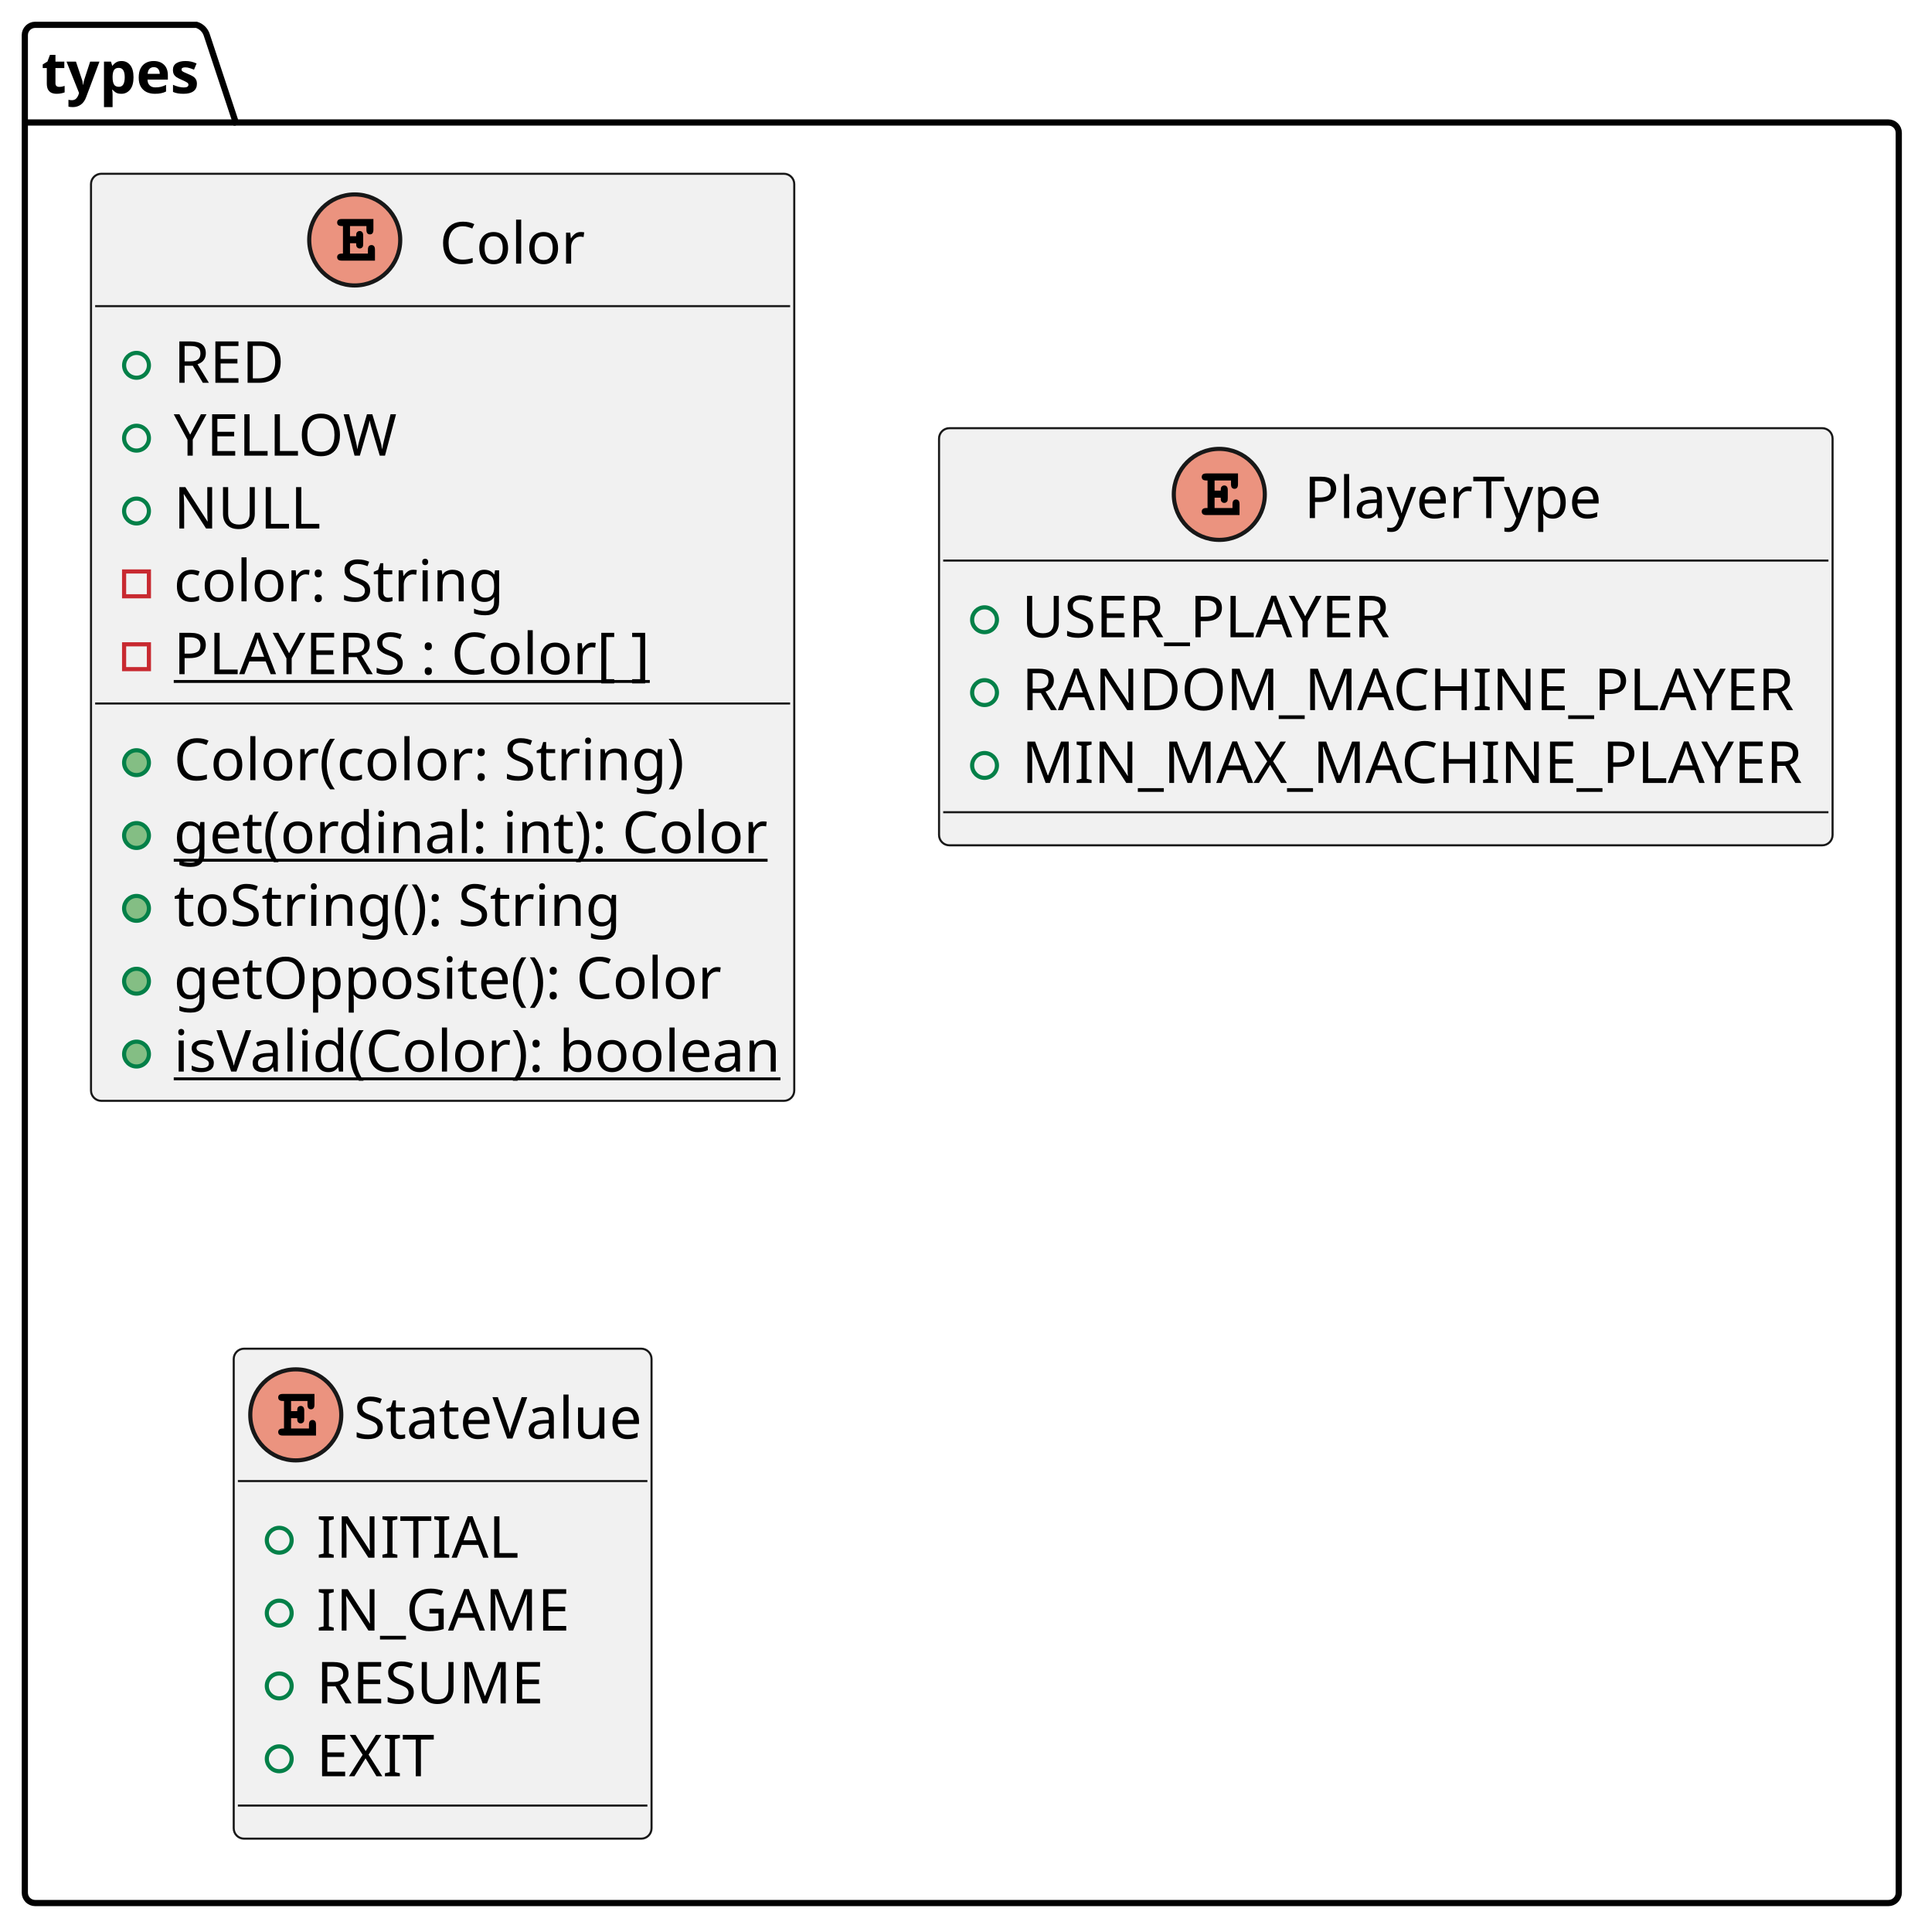
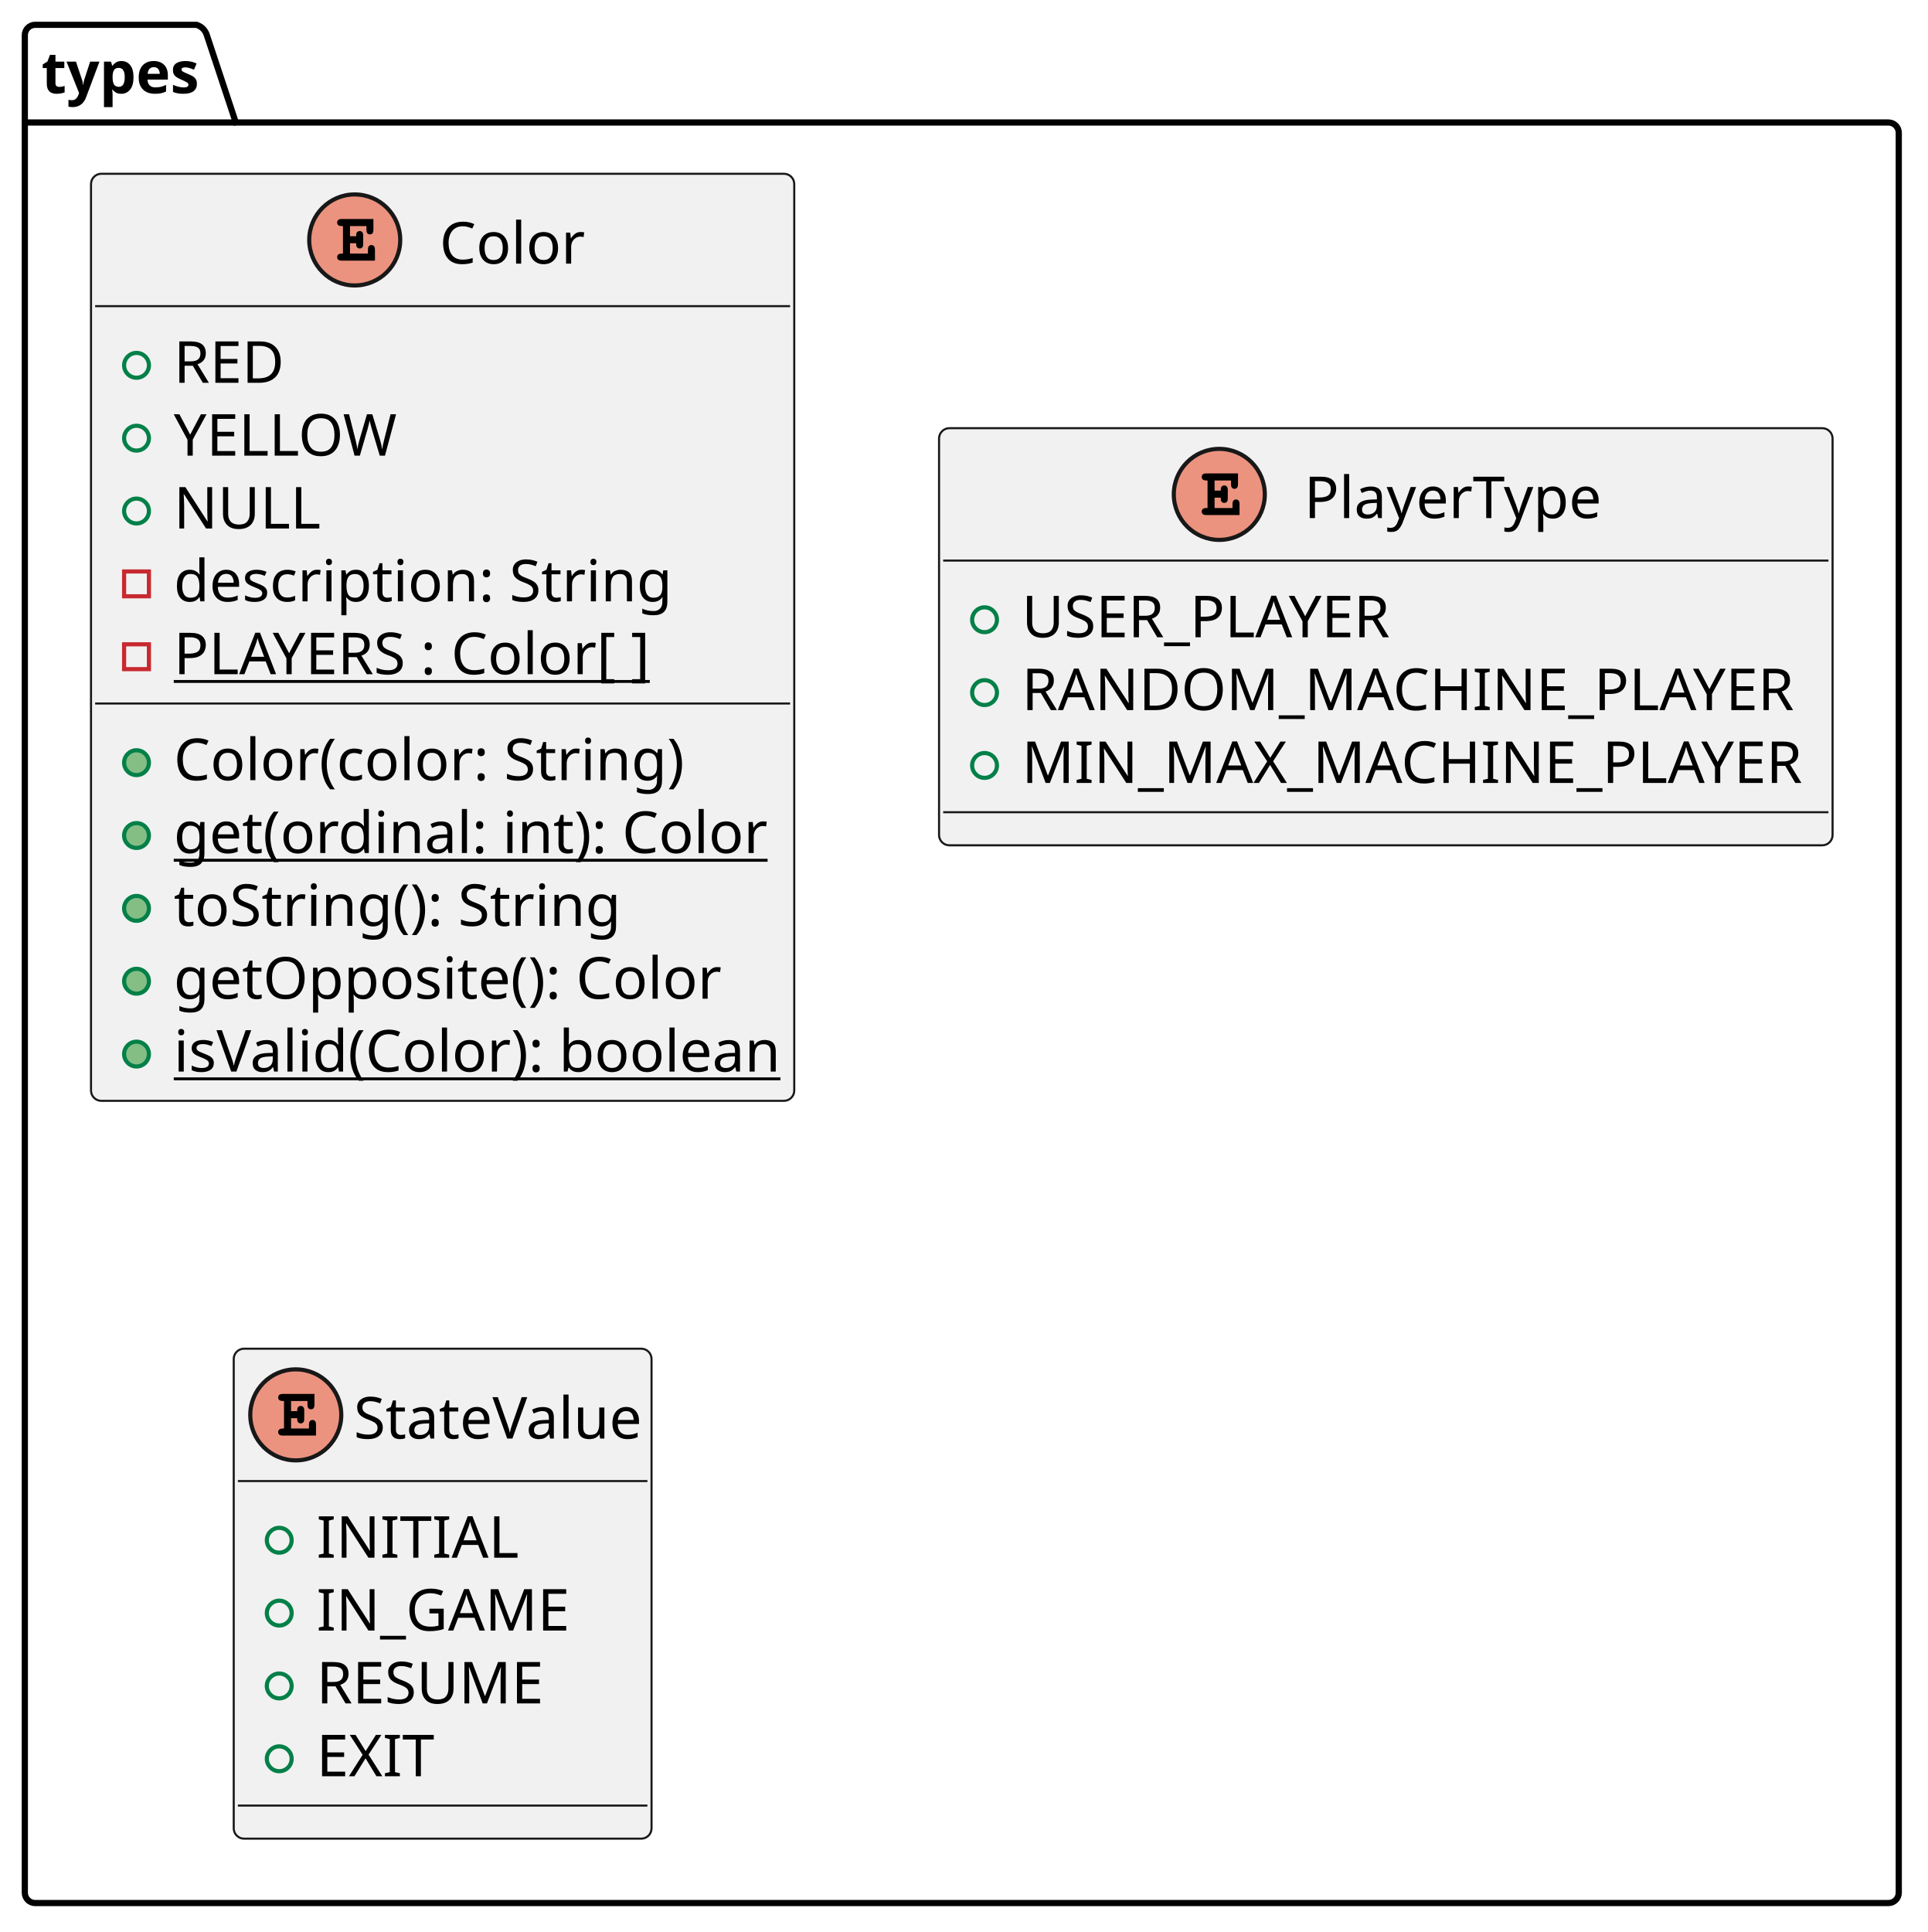
<svg xmlns="http://www.w3.org/2000/svg" contentStyleType="text/css" height="467px" preserveAspectRatio="none" style="width:466px;height:467px;background:#FFFFFF;" version="1.1" viewBox="0 0 466 467" width="466px" zoomAndPan="magnify">
  <defs />
  <g>
    <g id="cluster_types">
      <path d="M8.5,6 L47.5,6 A3.75,3.75 0 0 1 50,8.5 L57,29.609 L456.5,29.609 A2.5,2.5 0 0 1 459,32.109 L459,457.5 A2.5,2.5 0 0 1 456.5,460 L8.5,460 A2.5,2.5 0 0 1 6,457.5 L6,8.5 A2.5,2.5 0 0 1 8.5,6 " fill="none" style="stroke:#000000;stroke-width:1.5;" />
      <line style="stroke:#000000;stroke-width:1.5;" x1="6" x2="57" y1="29.609" y2="29.609" />
      <text fill="#000000" font-family="sans-serif" font-size="14" font-weight="bold" lengthAdjust="spacing" textLength="38" x="10" y="22.533">types</text>
    </g>
    <g id="elem_Color">
      <rect codeLine="2" fill="#F1F1F1" height="224.094" id="Color" rx="2.5" ry="2.5" style="stroke:#181818;stroke-width:0.5;" width="170" x="22" y="42" />
      <ellipse cx="85.75" cy="58" fill="#EB937F" rx="11" ry="11" style="stroke:#181818;stroke-width:1.0;" />
      <path d="M84.609,58.797 L84.609,61.297 L88.938,61.297 L88.938,60.375 Q88.938,59.766 89.172,59.5 Q89.422,59.234 89.797,59.234 Q90.172,59.234 90.406,59.5 Q90.641,59.766 90.641,60.375 L90.641,63 L82.641,63 Q82.016,63 81.75,62.766 Q81.5,62.531 81.5,62.141 Q81.5,61.766 81.766,61.531 Q82.031,61.297 82.641,61.297 L82.906,61.297 L82.906,54.641 L82.641,54.641 Q82.016,54.641 81.75,54.406 Q81.5,54.172 81.5,53.781 Q81.5,53.406 81.75,53.172 Q82.016,52.938 82.641,52.938 L90.266,52.938 L90.266,55.531 Q90.266,56.141 90.031,56.406 Q89.812,56.656 89.422,56.656 Q89.047,56.656 88.812,56.406 Q88.578,56.141 88.578,55.531 L88.578,54.641 L84.609,54.641 L84.609,57.094 L86.094,57.094 Q86.094,56.438 86.219,56.25 Q86.484,55.844 86.953,55.844 Q87.328,55.844 87.562,56.109 Q87.797,56.359 87.797,56.969 L87.797,58.938 Q87.797,59.484 87.672,59.672 Q87.406,60.062 86.953,60.062 Q86.484,60.062 86.219,59.656 Q86.094,59.469 86.094,58.797 L84.609,58.797 Z " fill="#000000" />
      <text fill="#000000" font-family="sans-serif" font-size="14" lengthAdjust="spacing" textLength="34" x="106.25" y="63.728">Color</text>
      <line style="stroke:#181818;stroke-width:0.5;" x1="23" x2="191" y1="74" y2="74" />
      <ellipse cx="33" cy="88.305" fill="none" rx="3" ry="3" style="stroke:#038048;stroke-width:1.0;" />
      <text fill="#000000" font-family="sans-serif" font-size="14" lengthAdjust="spacing" textLength="29" x="42" y="92.533">RED</text>
      <ellipse cx="33" cy="105.914" fill="none" rx="3" ry="3" style="stroke:#038048;stroke-width:1.0;" />
      <text fill="#000000" font-family="sans-serif" font-size="14" lengthAdjust="spacing" textLength="58" x="42" y="110.143">YELLOW</text>
      <ellipse cx="33" cy="123.523" fill="none" rx="3" ry="3" style="stroke:#038048;stroke-width:1.0;" />
      <text fill="#000000" font-family="sans-serif" font-size="14" lengthAdjust="spacing" textLength="34" x="42" y="127.752">NULL</text>
      <rect fill="none" height="6" style="stroke:#C82930;stroke-width:1.0;" width="6" x="30" y="138.133" />
-       <text fill="#000000" font-family="sans-serif" font-size="14" lengthAdjust="spacing" textLength="76" x="42" y="145.361">color: String</text>
+       <text fill="#000000" font-family="sans-serif" font-size="14" lengthAdjust="spacing" textLength="114" x="42" y="145.361">description: String</text>
      <rect fill="none" height="6" style="stroke:#C82930;stroke-width:1.0;" width="6" x="30" y="155.742" />
      <text fill="#000000" font-family="sans-serif" font-size="14" lengthAdjust="spacing" text-decoration="underline" textLength="121" x="42" y="162.971">PLAYERS : Color[ ]</text>
      <line style="stroke:#181818;stroke-width:0.5;" x1="23" x2="191" y1="170.047" y2="170.047" />
      <ellipse cx="33" cy="184.352" fill="#84BE84" rx="3" ry="3" style="stroke:#038048;stroke-width:1.0;" />
      <text fill="#000000" font-family="sans-serif" font-size="14" lengthAdjust="spacing" textLength="120" x="42" y="188.58">Color(color: String)</text>
      <ellipse cx="33" cy="201.961" fill="#84BE84" rx="3" ry="3" style="stroke:#038048;stroke-width:1.0;" />
      <text fill="#000000" font-family="sans-serif" font-size="14" lengthAdjust="spacing" text-decoration="underline" textLength="138" x="42" y="206.19">get(ordinal: int): Color</text>
      <ellipse cx="33" cy="219.57" fill="#84BE84" rx="3" ry="3" style="stroke:#038048;stroke-width:1.0;" />
      <text fill="#000000" font-family="sans-serif" font-size="14" lengthAdjust="spacing" textLength="104" x="42" y="223.799">toString(): String</text>
      <ellipse cx="33" cy="237.18" fill="#84BE84" rx="3" ry="3" style="stroke:#038048;stroke-width:1.0;" />
      <text fill="#000000" font-family="sans-serif" font-size="14" lengthAdjust="spacing" textLength="129" x="42" y="241.408">getOpposite(): Color</text>
      <ellipse cx="33" cy="254.789" fill="#84BE84" rx="3" ry="3" style="stroke:#038048;stroke-width:1.0;" />
      <text fill="#000000" font-family="sans-serif" font-size="14" lengthAdjust="spacing" text-decoration="underline" textLength="144" x="42" y="259.018">isValid(Color): boolean</text>
    </g>
    <g id="elem_PlayerType">
      <rect codeLine="3" fill="#F1F1F1" height="100.828" id="PlayerType" rx="2.5" ry="2.5" style="stroke:#181818;stroke-width:0.5;" width="216" x="227" y="103.5" />
      <ellipse cx="294.75" cy="119.5" fill="#EB937F" rx="11" ry="11" style="stroke:#181818;stroke-width:1.0;" />
      <path d="M293.609,120.297 L293.609,122.797 L297.938,122.797 L297.938,121.875 Q297.938,121.266 298.172,121 Q298.422,120.734 298.797,120.734 Q299.172,120.734 299.406,121 Q299.641,121.266 299.641,121.875 L299.641,124.5 L291.641,124.5 Q291.016,124.5 290.75,124.266 Q290.5,124.031 290.5,123.641 Q290.5,123.266 290.766,123.031 Q291.031,122.797 291.641,122.797 L291.906,122.797 L291.906,116.141 L291.641,116.141 Q291.016,116.141 290.75,115.906 Q290.5,115.672 290.5,115.281 Q290.5,114.906 290.75,114.672 Q291.016,114.438 291.641,114.438 L299.266,114.438 L299.266,117.031 Q299.266,117.641 299.031,117.906 Q298.812,118.156 298.422,118.156 Q298.047,118.156 297.812,117.906 Q297.578,117.641 297.578,117.031 L297.578,116.141 L293.609,116.141 L293.609,118.594 L295.094,118.594 Q295.094,117.938 295.219,117.75 Q295.484,117.344 295.953,117.344 Q296.328,117.344 296.562,117.609 Q296.797,117.859 296.797,118.469 L296.797,120.438 Q296.797,120.984 296.672,121.172 Q296.406,121.562 295.953,121.562 Q295.484,121.562 295.219,121.156 Q295.094,120.969 295.094,120.297 L293.609,120.297 Z " fill="#000000" />
      <text fill="#000000" font-family="sans-serif" font-size="14" lengthAdjust="spacing" textLength="72" x="315.25" y="125.228">PlayerType</text>
      <line style="stroke:#181818;stroke-width:0.5;" x1="228" x2="442" y1="135.5" y2="135.5" />
      <ellipse cx="238" cy="149.805" fill="none" rx="3" ry="3" style="stroke:#038048;stroke-width:1.0;" />
      <text fill="#000000" font-family="sans-serif" font-size="14" lengthAdjust="spacing" textLength="99" x="247" y="154.033">USER_PLAYER</text>
      <ellipse cx="238" cy="167.414" fill="none" rx="3" ry="3" style="stroke:#038048;stroke-width:1.0;" />
      <text fill="#000000" font-family="sans-serif" font-size="14" lengthAdjust="spacing" textLength="190" x="247" y="171.643">RANDOM_MACHINE_PLAYER</text>
      <ellipse cx="238" cy="185.023" fill="none" rx="3" ry="3" style="stroke:#038048;stroke-width:1.0;" />
      <text fill="#000000" font-family="sans-serif" font-size="14" lengthAdjust="spacing" textLength="189" x="247" y="189.252">MIN_MAX_MACHINE_PLAYER</text>
      <line style="stroke:#181818;stroke-width:0.5;" x1="228" x2="442" y1="196.328" y2="196.328" />
    </g>
    <g id="elem_StateValue">
      <rect codeLine="4" fill="#F1F1F1" height="118.438" id="StateValue" rx="2.5" ry="2.5" style="stroke:#181818;stroke-width:0.5;" width="101" x="56.5" y="326" />
      <ellipse cx="71.5" cy="342" fill="#EB937F" rx="11" ry="11" style="stroke:#181818;stroke-width:1.0;" />
      <path d="M70.359,342.797 L70.359,345.297 L74.688,345.297 L74.688,344.375 Q74.688,343.766 74.922,343.5 Q75.172,343.234 75.547,343.234 Q75.922,343.234 76.156,343.5 Q76.391,343.766 76.391,344.375 L76.391,347 L68.391,347 Q67.766,347 67.5,346.766 Q67.25,346.531 67.25,346.141 Q67.25,345.766 67.516,345.531 Q67.781,345.297 68.391,345.297 L68.656,345.297 L68.656,338.641 L68.391,338.641 Q67.766,338.641 67.5,338.406 Q67.25,338.172 67.25,337.781 Q67.25,337.406 67.5,337.172 Q67.766,336.938 68.391,336.938 L76.016,336.938 L76.016,339.531 Q76.016,340.141 75.781,340.406 Q75.562,340.656 75.172,340.656 Q74.797,340.656 74.562,340.406 Q74.328,340.141 74.328,339.531 L74.328,338.641 L70.359,338.641 L70.359,341.094 L71.844,341.094 Q71.844,340.438 71.969,340.25 Q72.234,339.844 72.703,339.844 Q73.078,339.844 73.312,340.109 Q73.547,340.359 73.547,340.969 L73.547,342.938 Q73.547,343.484 73.422,343.672 Q73.156,344.062 72.703,344.062 Q72.234,344.062 71.969,343.656 Q71.844,343.469 71.844,342.797 L70.359,342.797 Z " fill="#000000" />
      <text fill="#000000" font-family="sans-serif" font-size="14" lengthAdjust="spacing" textLength="69" x="85.5" y="347.728">StateValue</text>
      <line style="stroke:#181818;stroke-width:0.5;" x1="57.5" x2="156.5" y1="358" y2="358" />
      <ellipse cx="67.5" cy="372.305" fill="none" rx="3" ry="3" style="stroke:#038048;stroke-width:1.0;" />
      <text fill="#000000" font-family="sans-serif" font-size="14" lengthAdjust="spacing" textLength="44" x="76.5" y="376.533">INITIAL</text>
      <ellipse cx="67.5" cy="389.914" fill="none" rx="3" ry="3" style="stroke:#038048;stroke-width:1.0;" />
      <text fill="#000000" font-family="sans-serif" font-size="14" lengthAdjust="spacing" textLength="60" x="76.5" y="394.143">IN_GAME</text>
      <ellipse cx="67.5" cy="407.523" fill="none" rx="3" ry="3" style="stroke:#038048;stroke-width:1.0;" />
      <text fill="#000000" font-family="sans-serif" font-size="14" lengthAdjust="spacing" textLength="57" x="76.5" y="411.752">RESUME</text>
      <ellipse cx="67.5" cy="425.133" fill="none" rx="3" ry="3" style="stroke:#038048;stroke-width:1.0;" />
      <text fill="#000000" font-family="sans-serif" font-size="14" lengthAdjust="spacing" textLength="29" x="76.5" y="429.361">EXIT</text>
      <line style="stroke:#181818;stroke-width:0.5;" x1="57.5" x2="156.5" y1="436.438" y2="436.438" />
    </g>
  </g>
</svg>
